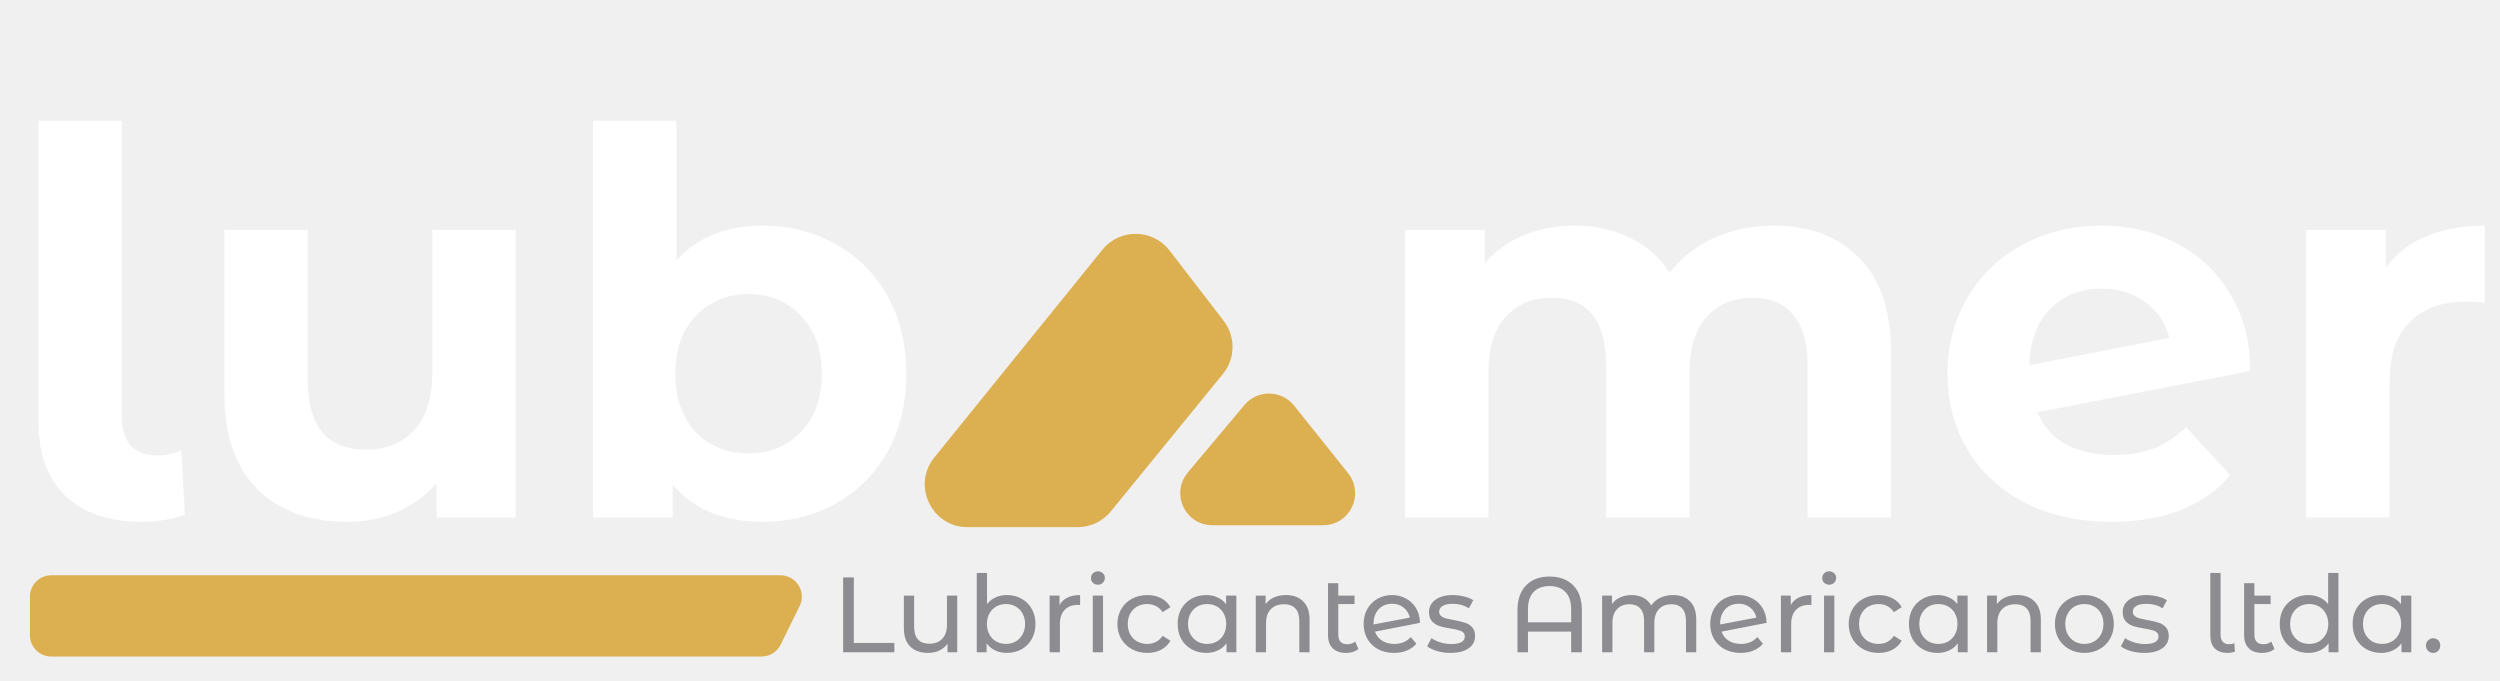
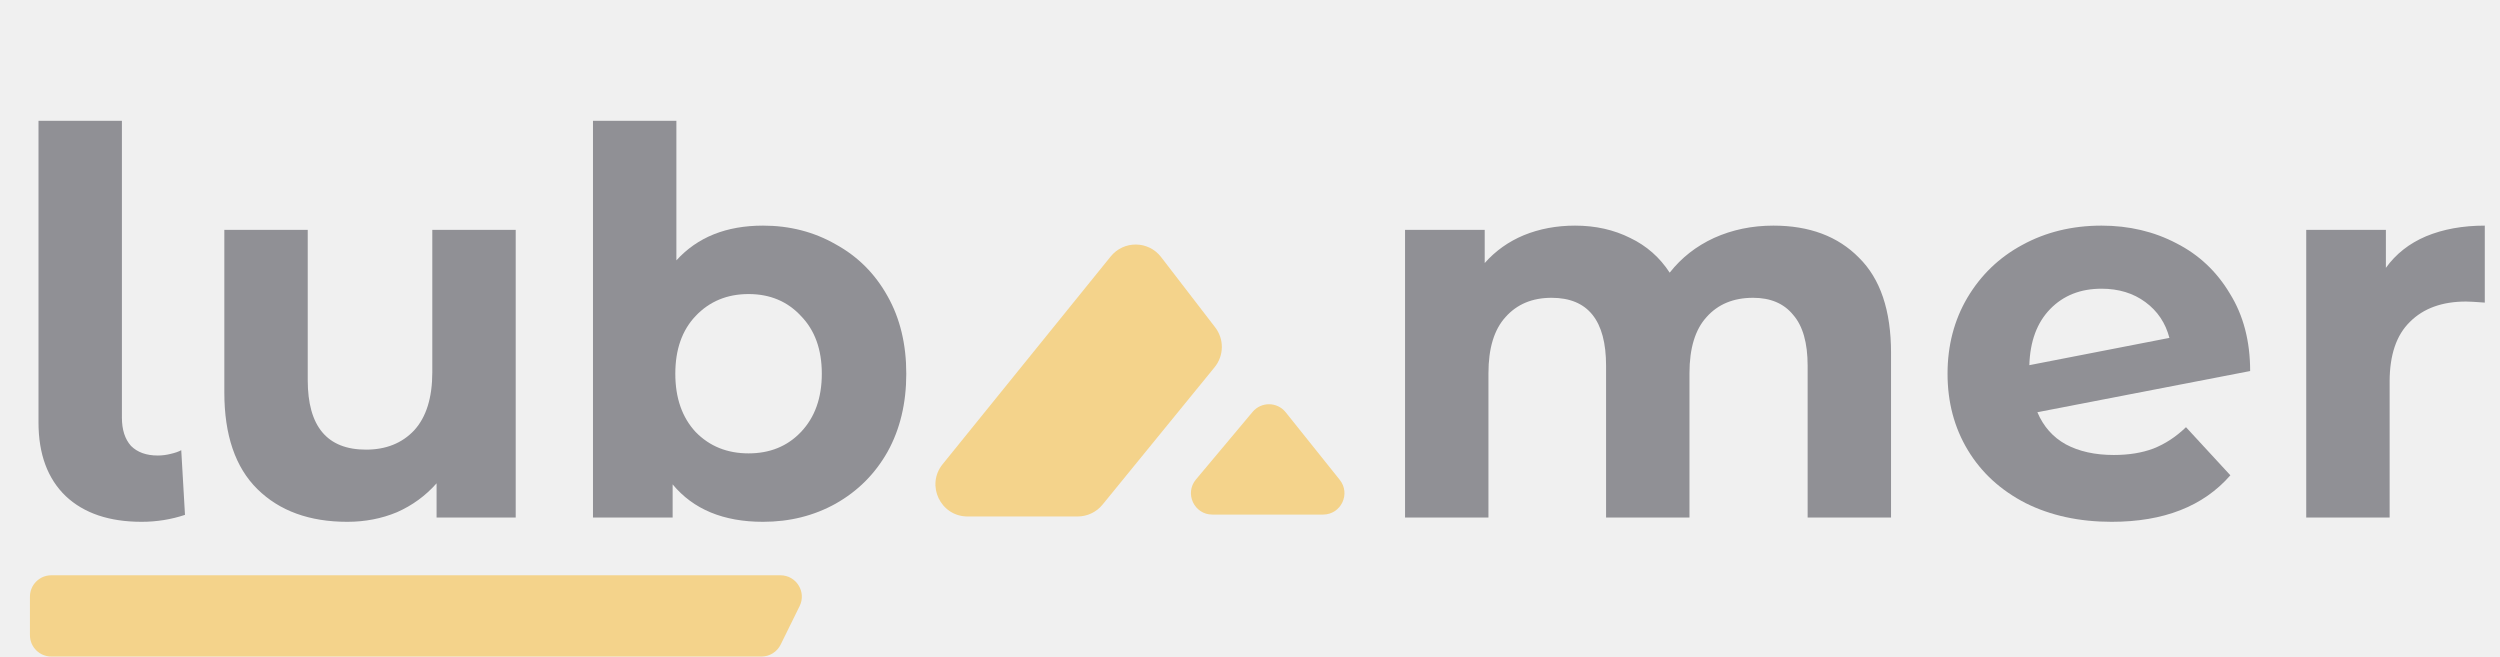
- <svg xmlns="http://www.w3.org/2000/svg" width="1169" height="318" viewBox="0 0 1169 318" fill="none">
-   <path d="M66.25 244C51.083 244 39.25 240 30.75 232C22.25 223.833 18 212.333 18 197.5V56.5H57V195.25C57 200.917 58.417 205.333 61.25 208.5C64.25 211.5 68.417 213 73.75 213C75.75 213 77.75 212.75 79.75 212.25C81.917 211.75 83.583 211.167 84.75 210.5L86.5 240.75C80 242.917 73.25 244 66.25 244ZM241.146 107.5V242H204.146V226C198.98 231.833 192.813 236.333 185.646 239.5C178.48 242.5 170.73 244 162.396 244C144.73 244 130.73 238.917 120.396 228.75C110.063 218.583 104.896 203.5 104.896 183.5V107.5H143.896V177.75C143.896 199.417 152.98 210.25 171.146 210.25C180.48 210.25 187.98 207.25 193.646 201.25C199.313 195.083 202.146 186 202.146 174V107.5H241.146ZM356.777 105.5C369.277 105.5 380.611 108.417 390.777 114.25C401.111 119.917 409.194 128 415.027 138.5C420.861 148.833 423.777 160.917 423.777 174.75C423.777 188.583 420.861 200.75 415.027 211.25C409.194 221.583 401.111 229.667 390.777 235.5C380.611 241.167 369.277 244 356.777 244C338.277 244 324.194 238.167 314.527 226.5V242H277.277V56.5H316.277V121.75C326.111 110.917 339.611 105.5 356.777 105.5ZM350.027 212C360.027 212 368.194 208.667 374.527 202C381.027 195.167 384.277 186.083 384.277 174.75C384.277 163.417 381.027 154.417 374.527 147.75C368.194 140.917 360.027 137.5 350.027 137.5C340.027 137.5 331.777 140.917 325.277 147.75C318.944 154.417 315.777 163.417 315.777 174.75C315.777 186.083 318.944 195.167 325.277 202C331.777 208.667 340.027 212 350.027 212Z" fill="white" />
-   <path d="M829.25 105.5C846.083 105.5 859.417 110.5 869.25 120.5C879.25 130.333 884.25 145.167 884.25 165V242H845.25V171C845.25 160.333 843 152.417 838.5 147.25C834.167 141.917 827.917 139.25 819.75 139.25C810.583 139.25 803.333 142.25 798 148.25C792.667 154.083 790 162.833 790 174.5V242H751V171C751 149.833 742.5 139.25 725.5 139.25C716.5 139.25 709.333 142.25 704 148.25C698.667 154.083 696 162.833 696 174.5V242H657V107.5H694.25V123C699.25 117.333 705.333 113 712.5 110C719.833 107 727.833 105.5 736.5 105.5C746 105.5 754.583 107.417 762.25 111.25C769.917 114.917 776.083 120.333 780.75 127.5C786.25 120.5 793.167 115.083 801.5 111.25C810 107.417 819.25 105.5 829.25 105.5ZM988.422 212.75C995.422 212.75 1001.59 211.75 1006.92 209.75C1012.42 207.583 1017.51 204.25 1022.17 199.75L1042.92 222.25C1030.26 236.75 1011.76 244 987.422 244C972.255 244 958.839 241.083 947.172 235.25C935.505 229.25 926.505 221 920.172 210.5C913.839 200 910.672 188.083 910.672 174.75C910.672 161.583 913.755 149.75 919.922 139.25C926.255 128.583 934.839 120.333 945.672 114.5C956.672 108.5 969.005 105.5 982.672 105.5C995.505 105.5 1007.17 108.25 1017.67 113.75C1028.17 119.083 1036.51 126.917 1042.67 137.25C1049.01 147.417 1052.17 159.5 1052.17 173.5L952.672 192.75C955.505 199.417 959.922 204.417 965.922 207.75C972.089 211.083 979.589 212.75 988.422 212.75ZM982.672 135C972.839 135 964.839 138.167 958.672 144.5C952.505 150.833 949.255 159.583 948.922 170.75L1014.42 158C1012.59 151 1008.84 145.417 1003.17 141.25C997.505 137.083 990.672 135 982.672 135ZM1115.64 125.25C1120.3 118.75 1126.55 113.833 1134.39 110.5C1142.39 107.167 1151.55 105.5 1161.89 105.5V141.5C1157.55 141.167 1154.64 141 1153.14 141C1141.97 141 1133.22 144.167 1126.89 150.5C1120.55 156.667 1117.39 166 1117.39 178.5V242H1078.39V107.5H1115.64V125.25Z" fill="white" />
-   <path d="M567.957 171.709L515.534 235.981C512.685 239.473 508.417 241.5 503.91 241.5H452.43C439.814 241.5 432.834 226.873 440.769 217.065L519.375 119.908C525.474 112.37 537.014 112.511 542.926 120.197L568.223 153.082C572.467 158.6 572.357 166.314 567.957 171.709Z" fill="#DCAF50" stroke="#DCAF50" stroke-width="10" />
-   <path d="M626.464 224.37L601.19 192.777C597.245 187.847 589.775 187.761 585.718 192.599L559.229 224.192C553.772 230.7 558.399 240.617 566.892 240.617H618.655C627.04 240.617 631.702 230.918 626.464 224.37Z" fill="#DCAF50" stroke="#DCAF50" stroke-width="10" />
-   <path d="M394.25 270H399.25V300.65H418.2V305H394.25V270ZM447.596 278.5V305H443.046V301C442.079 302.367 440.796 303.433 439.196 304.2C437.629 304.933 435.912 305.3 434.046 305.3C430.512 305.3 427.729 304.333 425.696 302.4C423.662 300.433 422.646 297.55 422.646 293.75V278.5H427.446V293.2C427.446 295.767 428.062 297.717 429.296 299.05C430.529 300.35 432.296 301 434.596 301C437.129 301 439.129 300.233 440.596 298.7C442.062 297.167 442.796 295 442.796 292.2V278.5H447.596ZM470.784 278.25C473.35 278.25 475.65 278.817 477.684 279.95C479.717 281.083 481.3 282.667 482.434 284.7C483.6 286.733 484.184 289.083 484.184 291.75C484.184 294.417 483.6 296.783 482.434 298.85C481.3 300.883 479.717 302.467 477.684 303.6C475.65 304.733 473.35 305.3 470.784 305.3C468.817 305.3 467.017 304.917 465.384 304.15C463.75 303.383 462.4 302.267 461.334 300.8V305H456.734V267.9H461.534V282.5C462.6 281.1 463.934 280.05 465.534 279.35C467.134 278.617 468.884 278.25 470.784 278.25ZM470.384 301.1C472.084 301.1 473.6 300.717 474.934 299.95C476.3 299.15 477.367 298.05 478.134 296.65C478.934 295.217 479.334 293.583 479.334 291.75C479.334 289.917 478.934 288.3 478.134 286.9C477.367 285.467 476.3 284.367 474.934 283.6C473.6 282.833 472.084 282.45 470.384 282.45C468.717 282.45 467.2 282.833 465.834 283.6C464.467 284.367 463.4 285.467 462.634 286.9C461.867 288.3 461.484 289.917 461.484 291.75C461.484 293.583 461.867 295.217 462.634 296.65C463.4 298.05 464.467 299.15 465.834 299.95C467.2 300.717 468.717 301.1 470.384 301.1ZM495.416 282.95C496.249 281.417 497.482 280.25 499.116 279.45C500.749 278.65 502.732 278.25 505.066 278.25V282.9C504.799 282.867 504.432 282.85 503.966 282.85C501.366 282.85 499.316 283.633 497.816 285.2C496.349 286.733 495.616 288.933 495.616 291.8V305H490.816V278.5H495.416V282.95ZM510.982 278.5H515.782V305H510.982V278.5ZM513.382 273.4C512.448 273.4 511.665 273.1 511.032 272.5C510.432 271.9 510.132 271.167 510.132 270.3C510.132 269.433 510.432 268.7 511.032 268.1C511.665 267.467 512.448 267.15 513.382 267.15C514.315 267.15 515.082 267.45 515.682 268.05C516.315 268.617 516.632 269.333 516.632 270.2C516.632 271.1 516.315 271.867 515.682 272.5C515.082 273.1 514.315 273.4 513.382 273.4ZM536.496 305.3C533.796 305.3 531.38 304.717 529.246 303.55C527.146 302.383 525.496 300.783 524.296 298.75C523.096 296.683 522.496 294.35 522.496 291.75C522.496 289.15 523.096 286.833 524.296 284.8C525.496 282.733 527.146 281.133 529.246 280C531.38 278.833 533.796 278.25 536.496 278.25C538.896 278.25 541.03 278.733 542.896 279.7C544.796 280.667 546.263 282.067 547.296 283.9L543.646 286.25C542.813 284.983 541.78 284.033 540.546 283.4C539.313 282.767 537.946 282.45 536.446 282.45C534.713 282.45 533.146 282.833 531.746 283.6C530.38 284.367 529.296 285.467 528.496 286.9C527.73 288.3 527.346 289.917 527.346 291.75C527.346 293.617 527.73 295.267 528.496 296.7C529.296 298.1 530.38 299.183 531.746 299.95C533.146 300.717 534.713 301.1 536.446 301.1C537.946 301.1 539.313 300.783 540.546 300.15C541.78 299.517 542.813 298.567 543.646 297.3L547.296 299.6C546.263 301.433 544.796 302.85 542.896 303.85C541.03 304.817 538.896 305.3 536.496 305.3ZM578.12 278.5V305H573.52V300.8C572.454 302.267 571.104 303.383 569.47 304.15C567.837 304.917 566.037 305.3 564.07 305.3C561.504 305.3 559.204 304.733 557.17 303.6C555.137 302.467 553.537 300.883 552.37 298.85C551.237 296.783 550.67 294.417 550.67 291.75C550.67 289.083 551.237 286.733 552.37 284.7C553.537 282.667 555.137 281.083 557.17 279.95C559.204 278.817 561.504 278.25 564.07 278.25C565.97 278.25 567.72 278.617 569.32 279.35C570.92 280.05 572.254 281.1 573.32 282.5V278.5H578.12ZM564.47 301.1C566.137 301.1 567.654 300.717 569.02 299.95C570.387 299.15 571.454 298.05 572.22 296.65C572.987 295.217 573.37 293.583 573.37 291.75C573.37 289.917 572.987 288.3 572.22 286.9C571.454 285.467 570.387 284.367 569.02 283.6C567.654 282.833 566.137 282.45 564.47 282.45C562.77 282.45 561.237 282.833 559.87 283.6C558.537 284.367 557.47 285.467 556.67 286.9C555.904 288.3 555.52 289.917 555.52 291.75C555.52 293.583 555.904 295.217 556.67 296.65C557.47 298.05 558.537 299.15 559.87 299.95C561.237 300.717 562.77 301.1 564.47 301.1ZM601.352 278.25C604.719 278.25 607.386 279.233 609.352 281.2C611.352 283.133 612.352 285.983 612.352 289.75V305H607.552V290.3C607.552 287.733 606.936 285.8 605.702 284.5C604.469 283.2 602.702 282.55 600.402 282.55C597.802 282.55 595.752 283.317 594.252 284.85C592.752 286.35 592.002 288.517 592.002 291.35V305H587.202V278.5H591.802V282.5C592.769 281.133 594.069 280.083 595.702 279.35C597.369 278.617 599.252 278.25 601.352 278.25ZM635.186 303.45C634.486 304.05 633.619 304.517 632.586 304.85C631.552 305.15 630.486 305.3 629.386 305.3C626.719 305.3 624.652 304.583 623.186 303.15C621.719 301.717 620.986 299.667 620.986 297V272.7H625.786V278.5H633.386V282.45H625.786V296.8C625.786 298.233 626.136 299.333 626.836 300.1C627.569 300.867 628.602 301.25 629.936 301.25C631.402 301.25 632.652 300.833 633.686 300L635.186 303.45ZM652.033 301.1C655.2 301.1 657.75 300.033 659.683 297.9L662.283 301C661.117 302.4 659.633 303.467 657.833 304.2C656.067 304.933 654.083 305.3 651.883 305.3C649.083 305.3 646.6 304.733 644.433 303.6C642.267 302.433 640.583 300.817 639.383 298.75C638.217 296.683 637.633 294.35 637.633 291.75C637.633 289.183 638.2 286.867 639.333 284.8C640.5 282.733 642.083 281.133 644.083 280C646.117 278.833 648.4 278.25 650.933 278.25C653.333 278.25 655.517 278.8 657.483 279.9C659.45 280.967 661.017 282.483 662.183 284.45C663.35 286.417 663.95 288.683 663.983 291.25L642.933 295.35C643.6 297.183 644.717 298.6 646.283 299.6C647.883 300.6 649.8 301.1 652.033 301.1ZM650.933 282.3C649.267 282.3 647.767 282.683 646.433 283.45C645.133 284.217 644.117 285.3 643.383 286.7C642.65 288.067 642.283 289.667 642.283 291.5V292L659.233 288.8C658.8 286.867 657.833 285.3 656.333 284.1C654.833 282.9 653.033 282.3 650.933 282.3ZM678.298 305.3C676.132 305.3 674.048 305.017 672.048 304.45C670.048 303.85 668.482 303.1 667.348 302.2L669.348 298.4C670.515 299.233 671.932 299.9 673.598 300.4C675.265 300.9 676.948 301.15 678.648 301.15C682.848 301.15 684.948 299.95 684.948 297.55C684.948 296.75 684.665 296.117 684.098 295.65C683.532 295.183 682.815 294.85 681.948 294.65C681.115 294.417 679.915 294.167 678.348 293.9C676.215 293.567 674.465 293.183 673.098 292.75C671.765 292.317 670.615 291.583 669.648 290.55C668.682 289.517 668.198 288.067 668.198 286.2C668.198 283.8 669.198 281.883 671.198 280.45C673.198 278.983 675.882 278.25 679.248 278.25C681.015 278.25 682.782 278.467 684.548 278.9C686.315 279.333 687.765 279.917 688.898 280.65L686.848 284.45C684.682 283.05 682.132 282.35 679.198 282.35C677.165 282.35 675.615 282.683 674.548 283.35C673.482 284.017 672.948 284.9 672.948 286C672.948 286.867 673.248 287.55 673.848 288.05C674.448 288.55 675.182 288.917 676.048 289.15C676.948 289.383 678.198 289.65 679.798 289.95C681.932 290.317 683.648 290.717 684.948 291.15C686.282 291.55 687.415 292.25 688.348 293.25C689.282 294.25 689.748 295.65 689.748 297.45C689.748 299.85 688.715 301.767 686.648 303.2C684.615 304.6 681.832 305.3 678.298 305.3ZM724.575 269.6C729.242 269.6 732.925 270.967 735.625 273.7C738.325 276.4 739.675 280.283 739.675 285.35V305H734.675V295.35H714.475V305H709.575V285.35C709.575 280.283 710.925 276.4 713.625 273.7C716.325 270.967 719.975 269.6 724.575 269.6ZM734.675 291V284.9C734.675 281.333 733.775 278.633 731.975 276.8C730.208 274.967 727.742 274.05 724.575 274.05C721.408 274.05 718.925 274.967 717.125 276.8C715.358 278.633 714.475 281.333 714.475 284.9V291H734.675ZM782.315 278.25C785.649 278.25 788.282 279.217 790.215 281.15C792.182 283.083 793.165 285.95 793.165 289.75V305H788.365V290.3C788.365 287.733 787.765 285.8 786.565 284.5C785.399 283.2 783.715 282.55 781.515 282.55C779.082 282.55 777.149 283.317 775.715 284.85C774.282 286.35 773.565 288.517 773.565 291.35V305H768.765V290.3C768.765 287.733 768.165 285.8 766.965 284.5C765.799 283.2 764.115 282.55 761.915 282.55C759.482 282.55 757.549 283.317 756.115 284.85C754.682 286.35 753.965 288.517 753.965 291.35V305H749.165V278.5H753.765V282.45C754.732 281.083 755.999 280.05 757.565 279.35C759.132 278.617 760.915 278.25 762.915 278.25C764.982 278.25 766.815 278.667 768.415 279.5C770.015 280.333 771.249 281.55 772.115 283.15C773.115 281.617 774.499 280.417 776.265 279.55C778.065 278.683 780.082 278.25 782.315 278.25ZM814.094 301.1C817.26 301.1 819.81 300.033 821.744 297.9L824.344 301C823.177 302.4 821.694 303.467 819.894 304.2C818.127 304.933 816.144 305.3 813.944 305.3C811.144 305.3 808.66 304.733 806.494 303.6C804.327 302.433 802.644 300.817 801.444 298.75C800.277 296.683 799.694 294.35 799.694 291.75C799.694 289.183 800.26 286.867 801.394 284.8C802.56 282.733 804.144 281.133 806.144 280C808.177 278.833 810.46 278.25 812.994 278.25C815.394 278.25 817.577 278.8 819.544 279.9C821.51 280.967 823.077 282.483 824.244 284.45C825.41 286.417 826.01 288.683 826.044 291.25L804.994 295.35C805.66 297.183 806.777 298.6 808.344 299.6C809.944 300.6 811.86 301.1 814.094 301.1ZM812.994 282.3C811.327 282.3 809.827 282.683 808.494 283.45C807.194 284.217 806.177 285.3 805.444 286.7C804.71 288.067 804.344 289.667 804.344 291.5V292L821.294 288.8C820.86 286.867 819.894 285.3 818.394 284.1C816.894 282.9 815.094 282.3 812.994 282.3ZM837.359 282.95C838.192 281.417 839.426 280.25 841.059 279.45C842.692 278.65 844.676 278.25 847.009 278.25V282.9C846.742 282.867 846.376 282.85 845.909 282.85C843.309 282.85 841.259 283.633 839.759 285.2C838.292 286.733 837.559 288.933 837.559 291.8V305H832.759V278.5H837.359V282.95ZM852.925 278.5H857.725V305H852.925V278.5ZM855.325 273.4C854.392 273.4 853.608 273.1 852.975 272.5C852.375 271.9 852.075 271.167 852.075 270.3C852.075 269.433 852.375 268.7 852.975 268.1C853.608 267.467 854.392 267.15 855.325 267.15C856.258 267.15 857.025 267.45 857.625 268.05C858.258 268.617 858.575 269.333 858.575 270.2C858.575 271.1 858.258 271.867 857.625 272.5C857.025 273.1 856.258 273.4 855.325 273.4ZM878.44 305.3C875.74 305.3 873.323 304.717 871.19 303.55C869.09 302.383 867.44 300.783 866.24 298.75C865.04 296.683 864.44 294.35 864.44 291.75C864.44 289.15 865.04 286.833 866.24 284.8C867.44 282.733 869.09 281.133 871.19 280C873.323 278.833 875.74 278.25 878.44 278.25C880.84 278.25 882.973 278.733 884.84 279.7C886.74 280.667 888.207 282.067 889.24 283.9L885.59 286.25C884.757 284.983 883.723 284.033 882.49 283.4C881.257 282.767 879.89 282.45 878.39 282.45C876.657 282.45 875.09 282.833 873.69 283.6C872.323 284.367 871.24 285.467 870.44 286.9C869.673 288.3 869.29 289.917 869.29 291.75C869.29 293.617 869.673 295.267 870.44 296.7C871.24 298.1 872.323 299.183 873.69 299.95C875.09 300.717 876.657 301.1 878.39 301.1C879.89 301.1 881.257 300.783 882.49 300.15C883.723 299.517 884.757 298.567 885.59 297.3L889.24 299.6C888.207 301.433 886.74 302.85 884.84 303.85C882.973 304.817 880.84 305.3 878.44 305.3ZM920.064 278.5V305H915.464V300.8C914.397 302.267 913.047 303.383 911.414 304.15C909.78 304.917 907.98 305.3 906.014 305.3C903.447 305.3 901.147 304.733 899.114 303.6C897.08 302.467 895.48 300.883 894.314 298.85C893.18 296.783 892.614 294.417 892.614 291.75C892.614 289.083 893.18 286.733 894.314 284.7C895.48 282.667 897.08 281.083 899.114 279.95C901.147 278.817 903.447 278.25 906.014 278.25C907.914 278.25 909.664 278.617 911.264 279.35C912.864 280.05 914.197 281.1 915.264 282.5V278.5H920.064ZM906.414 301.1C908.08 301.1 909.597 300.717 910.964 299.95C912.33 299.15 913.397 298.05 914.164 296.65C914.93 295.217 915.314 293.583 915.314 291.75C915.314 289.917 914.93 288.3 914.164 286.9C913.397 285.467 912.33 284.367 910.964 283.6C909.597 282.833 908.08 282.45 906.414 282.45C904.714 282.45 903.18 282.833 901.814 283.6C900.48 284.367 899.414 285.467 898.614 286.9C897.847 288.3 897.464 289.917 897.464 291.75C897.464 293.583 897.847 295.217 898.614 296.65C899.414 298.05 900.48 299.15 901.814 299.95C903.18 300.717 904.714 301.1 906.414 301.1ZM943.296 278.25C946.662 278.25 949.329 279.233 951.296 281.2C953.296 283.133 954.296 285.983 954.296 289.75V305H949.496V290.3C949.496 287.733 948.879 285.8 947.646 284.5C946.412 283.2 944.646 282.55 942.346 282.55C939.746 282.55 937.696 283.317 936.196 284.85C934.696 286.35 933.946 288.517 933.946 291.35V305H929.146V278.5H933.746V282.5C934.712 281.133 936.012 280.083 937.646 279.35C939.312 278.617 941.196 278.25 943.296 278.25ZM974.675 305.3C972.042 305.3 969.675 304.717 967.575 303.55C965.475 302.383 963.825 300.783 962.625 298.75C961.459 296.683 960.875 294.35 960.875 291.75C960.875 289.15 961.459 286.833 962.625 284.8C963.825 282.733 965.475 281.133 967.575 280C969.675 278.833 972.042 278.25 974.675 278.25C977.309 278.25 979.659 278.833 981.725 280C983.825 281.133 985.459 282.733 986.625 284.8C987.825 286.833 988.425 289.15 988.425 291.75C988.425 294.35 987.825 296.683 986.625 298.75C985.459 300.783 983.825 302.383 981.725 303.55C979.659 304.717 977.309 305.3 974.675 305.3ZM974.675 301.1C976.375 301.1 977.892 300.717 979.225 299.95C980.592 299.15 981.659 298.05 982.425 296.65C983.192 295.217 983.575 293.583 983.575 291.75C983.575 289.917 983.192 288.3 982.425 286.9C981.659 285.467 980.592 284.367 979.225 283.6C977.892 282.833 976.375 282.45 974.675 282.45C972.975 282.45 971.442 282.833 970.075 283.6C968.742 284.367 967.675 285.467 966.875 286.9C966.109 288.3 965.725 289.917 965.725 291.75C965.725 293.583 966.109 295.217 966.875 296.65C967.675 298.05 968.742 299.15 970.075 299.95C971.442 300.717 972.975 301.1 974.675 301.1ZM1002.66 305.3C1000.5 305.3 998.414 305.017 996.414 304.45C994.414 303.85 992.847 303.1 991.714 302.2L993.714 298.4C994.88 299.233 996.297 299.9 997.964 300.4C999.63 300.9 1001.31 301.15 1003.01 301.15C1007.21 301.15 1009.31 299.95 1009.31 297.55C1009.31 296.75 1009.03 296.117 1008.46 295.65C1007.9 295.183 1007.18 294.85 1006.31 294.65C1005.48 294.417 1004.28 294.167 1002.71 293.9C1000.58 293.567 998.83 293.183 997.464 292.75C996.13 292.317 994.98 291.583 994.014 290.55C993.047 289.517 992.564 288.067 992.564 286.2C992.564 283.8 993.564 281.883 995.564 280.45C997.564 278.983 1000.25 278.25 1003.61 278.25C1005.38 278.25 1007.15 278.467 1008.91 278.9C1010.68 279.333 1012.13 279.917 1013.26 280.65L1011.21 284.45C1009.05 283.05 1006.5 282.35 1003.56 282.35C1001.53 282.35 999.98 282.683 998.914 283.35C997.847 284.017 997.314 284.9 997.314 286C997.314 286.867 997.614 287.55 998.214 288.05C998.814 288.55 999.547 288.917 1000.41 289.15C1001.31 289.383 1002.56 289.65 1004.16 289.95C1006.3 290.317 1008.01 290.717 1009.31 291.15C1010.65 291.55 1011.78 292.25 1012.71 293.25C1013.65 294.25 1014.11 295.65 1014.11 297.45C1014.11 299.85 1013.08 301.767 1011.01 303.2C1008.98 304.6 1006.2 305.3 1002.66 305.3ZM1041.59 305.3C1039.02 305.3 1037.04 304.6 1035.64 303.2C1034.24 301.767 1033.54 299.767 1033.54 297.2V267.9H1038.34V296.8C1038.34 298.233 1038.67 299.333 1039.34 300.1C1040.04 300.867 1041.07 301.25 1042.44 301.25C1043.27 301.25 1044.06 301.083 1044.79 300.75L1045.04 304.7C1043.94 305.1 1042.79 305.3 1041.59 305.3ZM1063.55 303.45C1062.85 304.05 1061.99 304.517 1060.95 304.85C1059.92 305.15 1058.85 305.3 1057.75 305.3C1055.09 305.3 1053.02 304.583 1051.55 303.15C1050.09 301.717 1049.35 299.667 1049.35 297V272.7H1054.15V278.5H1061.75V282.45H1054.15V296.8C1054.15 298.233 1054.5 299.333 1055.2 300.1C1055.94 300.867 1056.97 301.25 1058.3 301.25C1059.77 301.25 1061.02 300.833 1062.05 300L1063.55 303.45ZM1093.45 267.9V305H1088.85V300.8C1087.79 302.267 1086.44 303.383 1084.8 304.15C1083.17 304.917 1081.37 305.3 1079.4 305.3C1076.84 305.3 1074.54 304.733 1072.5 303.6C1070.47 302.467 1068.87 300.883 1067.7 298.85C1066.57 296.783 1066 294.417 1066 291.75C1066 289.083 1066.57 286.733 1067.7 284.7C1068.87 282.667 1070.47 281.083 1072.5 279.95C1074.54 278.817 1076.84 278.25 1079.4 278.25C1081.3 278.25 1083.05 278.617 1084.65 279.35C1086.25 280.05 1087.59 281.1 1088.65 282.5V267.9H1093.45ZM1079.8 301.1C1081.47 301.1 1082.99 300.717 1084.35 299.95C1085.72 299.15 1086.79 298.05 1087.55 296.65C1088.32 295.217 1088.7 293.583 1088.7 291.75C1088.7 289.917 1088.32 288.3 1087.55 286.9C1086.79 285.467 1085.72 284.367 1084.35 283.6C1082.99 282.833 1081.47 282.45 1079.8 282.45C1078.1 282.45 1076.57 282.833 1075.2 283.6C1073.87 284.367 1072.8 285.467 1072 286.9C1071.24 288.3 1070.85 289.917 1070.85 291.75C1070.85 293.583 1071.24 295.217 1072 296.65C1072.8 298.05 1073.87 299.15 1075.2 299.95C1076.57 300.717 1078.1 301.1 1079.8 301.1ZM1127.53 278.5V305H1122.93V300.8C1121.87 302.267 1120.52 303.383 1118.88 304.15C1117.25 304.917 1115.45 305.3 1113.48 305.3C1110.92 305.3 1108.62 304.733 1106.58 303.6C1104.55 302.467 1102.95 300.883 1101.78 298.85C1100.65 296.783 1100.08 294.417 1100.08 291.75C1100.08 289.083 1100.65 286.733 1101.78 284.7C1102.95 282.667 1104.55 281.083 1106.58 279.95C1108.62 278.817 1110.92 278.25 1113.48 278.25C1115.38 278.25 1117.13 278.617 1118.73 279.35C1120.33 280.05 1121.67 281.1 1122.73 282.5V278.5H1127.53ZM1113.88 301.1C1115.55 301.1 1117.07 300.717 1118.43 299.95C1119.8 299.15 1120.87 298.05 1121.63 296.65C1122.4 295.217 1122.78 293.583 1122.78 291.75C1122.78 289.917 1122.4 288.3 1121.63 286.9C1120.87 285.467 1119.8 284.367 1118.43 283.6C1117.07 282.833 1115.55 282.45 1113.88 282.45C1112.18 282.45 1110.65 282.833 1109.28 283.6C1107.95 284.367 1106.88 285.467 1106.08 286.9C1105.32 288.3 1104.93 289.917 1104.93 291.75C1104.93 293.583 1105.32 295.217 1106.08 296.65C1106.88 298.05 1107.95 299.15 1109.28 299.95C1110.65 300.717 1112.18 301.1 1113.88 301.1ZM1137.77 305.3C1136.83 305.3 1136.03 304.983 1135.37 304.35C1134.7 303.683 1134.37 302.85 1134.37 301.85C1134.37 300.883 1134.7 300.083 1135.37 299.45C1136.03 298.783 1136.83 298.45 1137.77 298.45C1138.7 298.45 1139.48 298.767 1140.12 299.4C1140.75 300.033 1141.07 300.85 1141.07 301.85C1141.07 302.85 1140.73 303.683 1140.07 304.35C1139.43 304.983 1138.67 305.3 1137.77 305.3Z" fill="#8C8C91" />
-   <path d="M365.035 301.418L373.9 283.418C377.172 276.773 372.336 269 364.928 269H24C18.477 269 14 273.477 14 279V297C14 302.523 18.477 307 24 307H356.064C359.873 307 363.352 304.836 365.035 301.418Z" fill="#DCAF50" />
+ <svg xmlns="http://www.w3.org/2000/svg" width="1169" height="307" viewBox="0 0 1169 307" fill="none">
+   <path d="M66.25 244C51.083 244 39.25 240 30.75 232C22.25 223.833 18 212.333 18 197.5V56.5H57V195.25C57 200.917 58.417 205.333 61.25 208.5C64.25 211.5 68.417 213 73.75 213C75.75 213 77.75 212.75 79.75 212.25C81.917 211.75 83.583 211.167 84.75 210.5L86.5 240.75C80 242.917 73.25 244 66.25 244ZM241.146 107.5V242H204.146V226C198.98 231.833 192.813 236.333 185.646 239.5C178.48 242.5 170.73 244 162.396 244C144.73 244 130.73 238.917 120.396 228.75C110.063 218.583 104.896 203.5 104.896 183.5V107.5H143.896V177.75C143.896 199.417 152.98 210.25 171.146 210.25C180.48 210.25 187.98 207.25 193.646 201.25C199.313 195.083 202.146 186 202.146 174V107.5H241.146ZM356.777 105.5C369.277 105.5 380.611 108.417 390.777 114.25C401.111 119.917 409.194 128 415.027 138.5C420.861 148.833 423.777 160.917 423.777 174.75C423.777 188.583 420.861 200.75 415.027 211.25C409.194 221.583 401.111 229.667 390.777 235.5C380.611 241.167 369.277 244 356.777 244C338.277 244 324.194 238.167 314.527 226.5V242H277.277V56.5H316.277V121.75C326.111 110.917 339.611 105.5 356.777 105.5ZM350.027 212C360.027 212 368.194 208.667 374.527 202C381.027 195.167 384.277 186.083 384.277 174.75C384.277 163.417 381.027 154.417 374.527 147.75C368.194 140.917 360.027 137.5 350.027 137.5C340.027 137.5 331.777 140.917 325.277 147.75C318.944 154.417 315.777 163.417 315.777 174.75C315.777 186.083 318.944 195.167 325.277 202C331.777 208.667 340.027 212 350.027 212Z" fill="#909095" />
+   <path d="M829.25 105.5C846.083 105.5 859.417 110.5 869.25 120.5C879.25 130.333 884.25 145.167 884.25 165V242H845.25V171C845.25 160.333 843 152.417 838.5 147.25C834.167 141.917 827.917 139.25 819.75 139.25C810.583 139.25 803.333 142.25 798 148.25C792.667 154.083 790 162.833 790 174.5V242H751V171C751 149.833 742.5 139.25 725.5 139.25C716.5 139.25 709.333 142.25 704 148.25C698.667 154.083 696 162.833 696 174.5V242H657V107.5H694.25V123C699.25 117.333 705.333 113 712.5 110C719.833 107 727.833 105.5 736.5 105.5C746 105.5 754.583 107.417 762.25 111.25C769.917 114.917 776.083 120.333 780.75 127.5C786.25 120.5 793.167 115.083 801.5 111.25C810 107.417 819.25 105.5 829.25 105.5ZM988.422 212.75C995.422 212.75 1001.59 211.75 1006.92 209.75C1012.42 207.583 1017.51 204.25 1022.17 199.75L1042.92 222.25C1030.26 236.75 1011.76 244 987.422 244C972.255 244 958.839 241.083 947.172 235.25C935.505 229.25 926.505 221 920.172 210.5C913.839 200 910.672 188.083 910.672 174.75C910.672 161.583 913.755 149.75 919.922 139.25C926.255 128.583 934.839 120.333 945.672 114.5C956.672 108.5 969.005 105.5 982.672 105.5C995.505 105.5 1007.17 108.25 1017.67 113.75C1028.17 119.083 1036.51 126.917 1042.67 137.25C1049.01 147.417 1052.17 159.5 1052.17 173.5L952.672 192.75C955.505 199.417 959.922 204.417 965.922 207.75C972.089 211.083 979.589 212.75 988.422 212.75ZM982.672 135C972.839 135 964.839 138.167 958.672 144.5C952.505 150.833 949.255 159.583 948.922 170.75L1014.42 158C1012.59 151 1008.84 145.417 1003.17 141.25C997.505 137.083 990.672 135 982.672 135ZM1115.64 125.25C1120.3 118.75 1126.55 113.833 1134.39 110.5C1142.39 107.167 1151.55 105.5 1161.89 105.5V141.5C1157.55 141.167 1154.64 141 1153.14 141C1141.97 141 1133.22 144.167 1126.89 150.5C1120.55 156.667 1117.39 166 1117.39 178.5V242H1078.39V107.5H1115.64V125.25Z" fill="#909095" />
+   <path d="M567.957 171.709L515.534 235.981C512.685 239.473 508.417 241.5 503.91 241.5H452.43C439.814 241.5 432.834 226.873 440.769 217.065L519.375 119.908C525.474 112.37 537.014 112.511 542.926 120.197L568.223 153.082C572.467 158.6 572.357 166.314 567.957 171.709Z" fill="#F4D38B" />
+   <path d="M626.464 224.37L601.19 192.777C597.245 187.846 589.775 187.76 585.718 192.599L559.229 224.192C553.772 230.699 558.399 240.617 566.892 240.617H618.655C627.04 240.617 631.702 230.917 626.464 224.37Z" fill="#F4D38B" />
+   <path d="M365.035 301.418L373.9 283.418C377.172 276.773 372.336 269 364.928 269H24C18.477 269 14 273.477 14 279V297C14 302.523 18.477 307 24 307H356.064C359.873 307 363.352 304.836 365.035 301.418Z" fill="#F4D38B" />
</svg>
